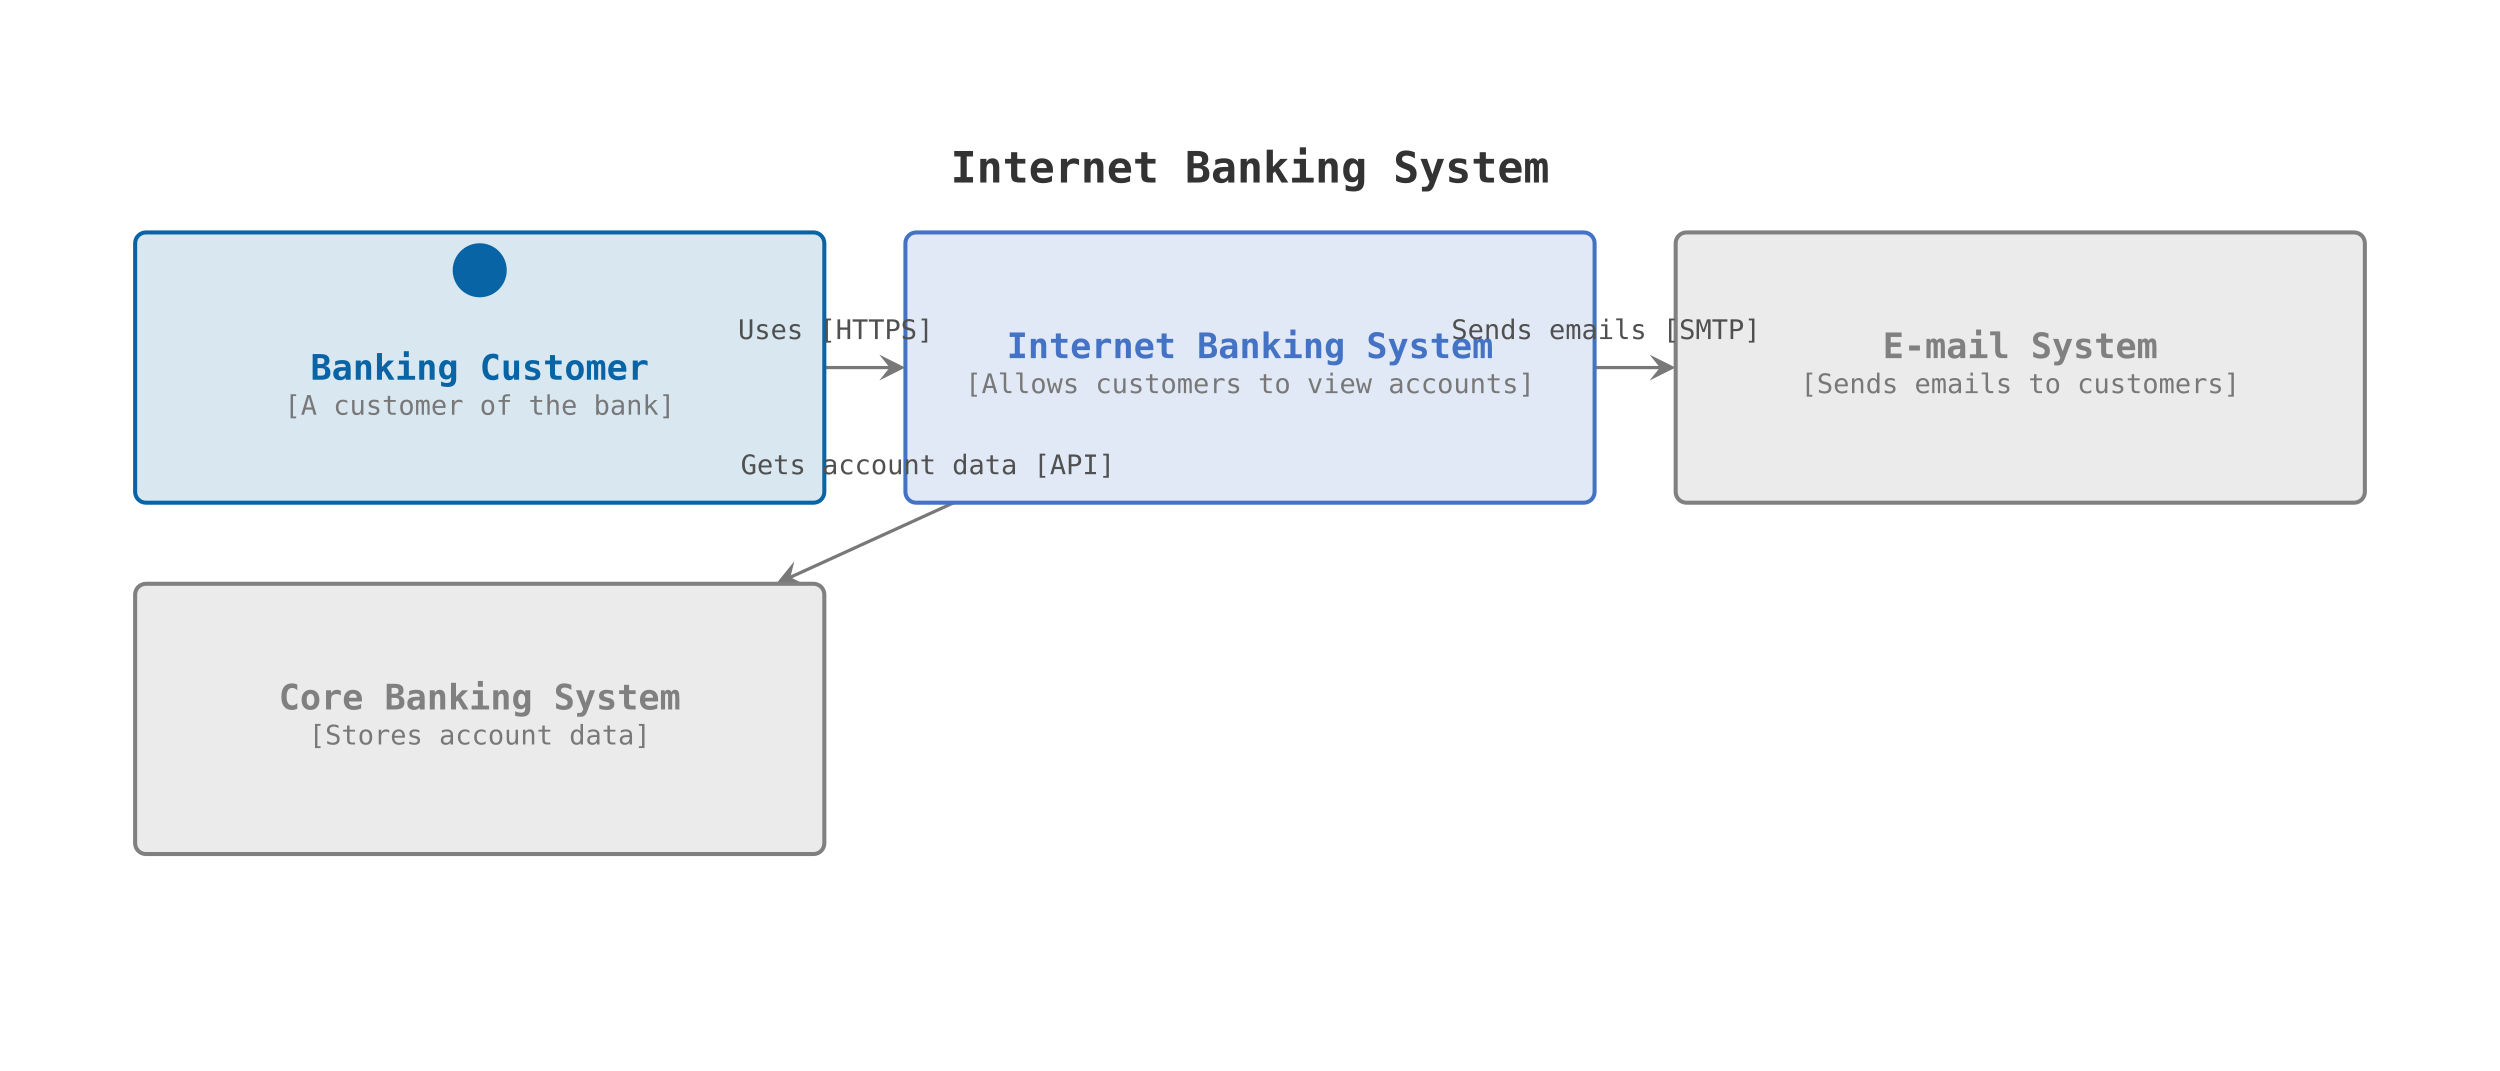
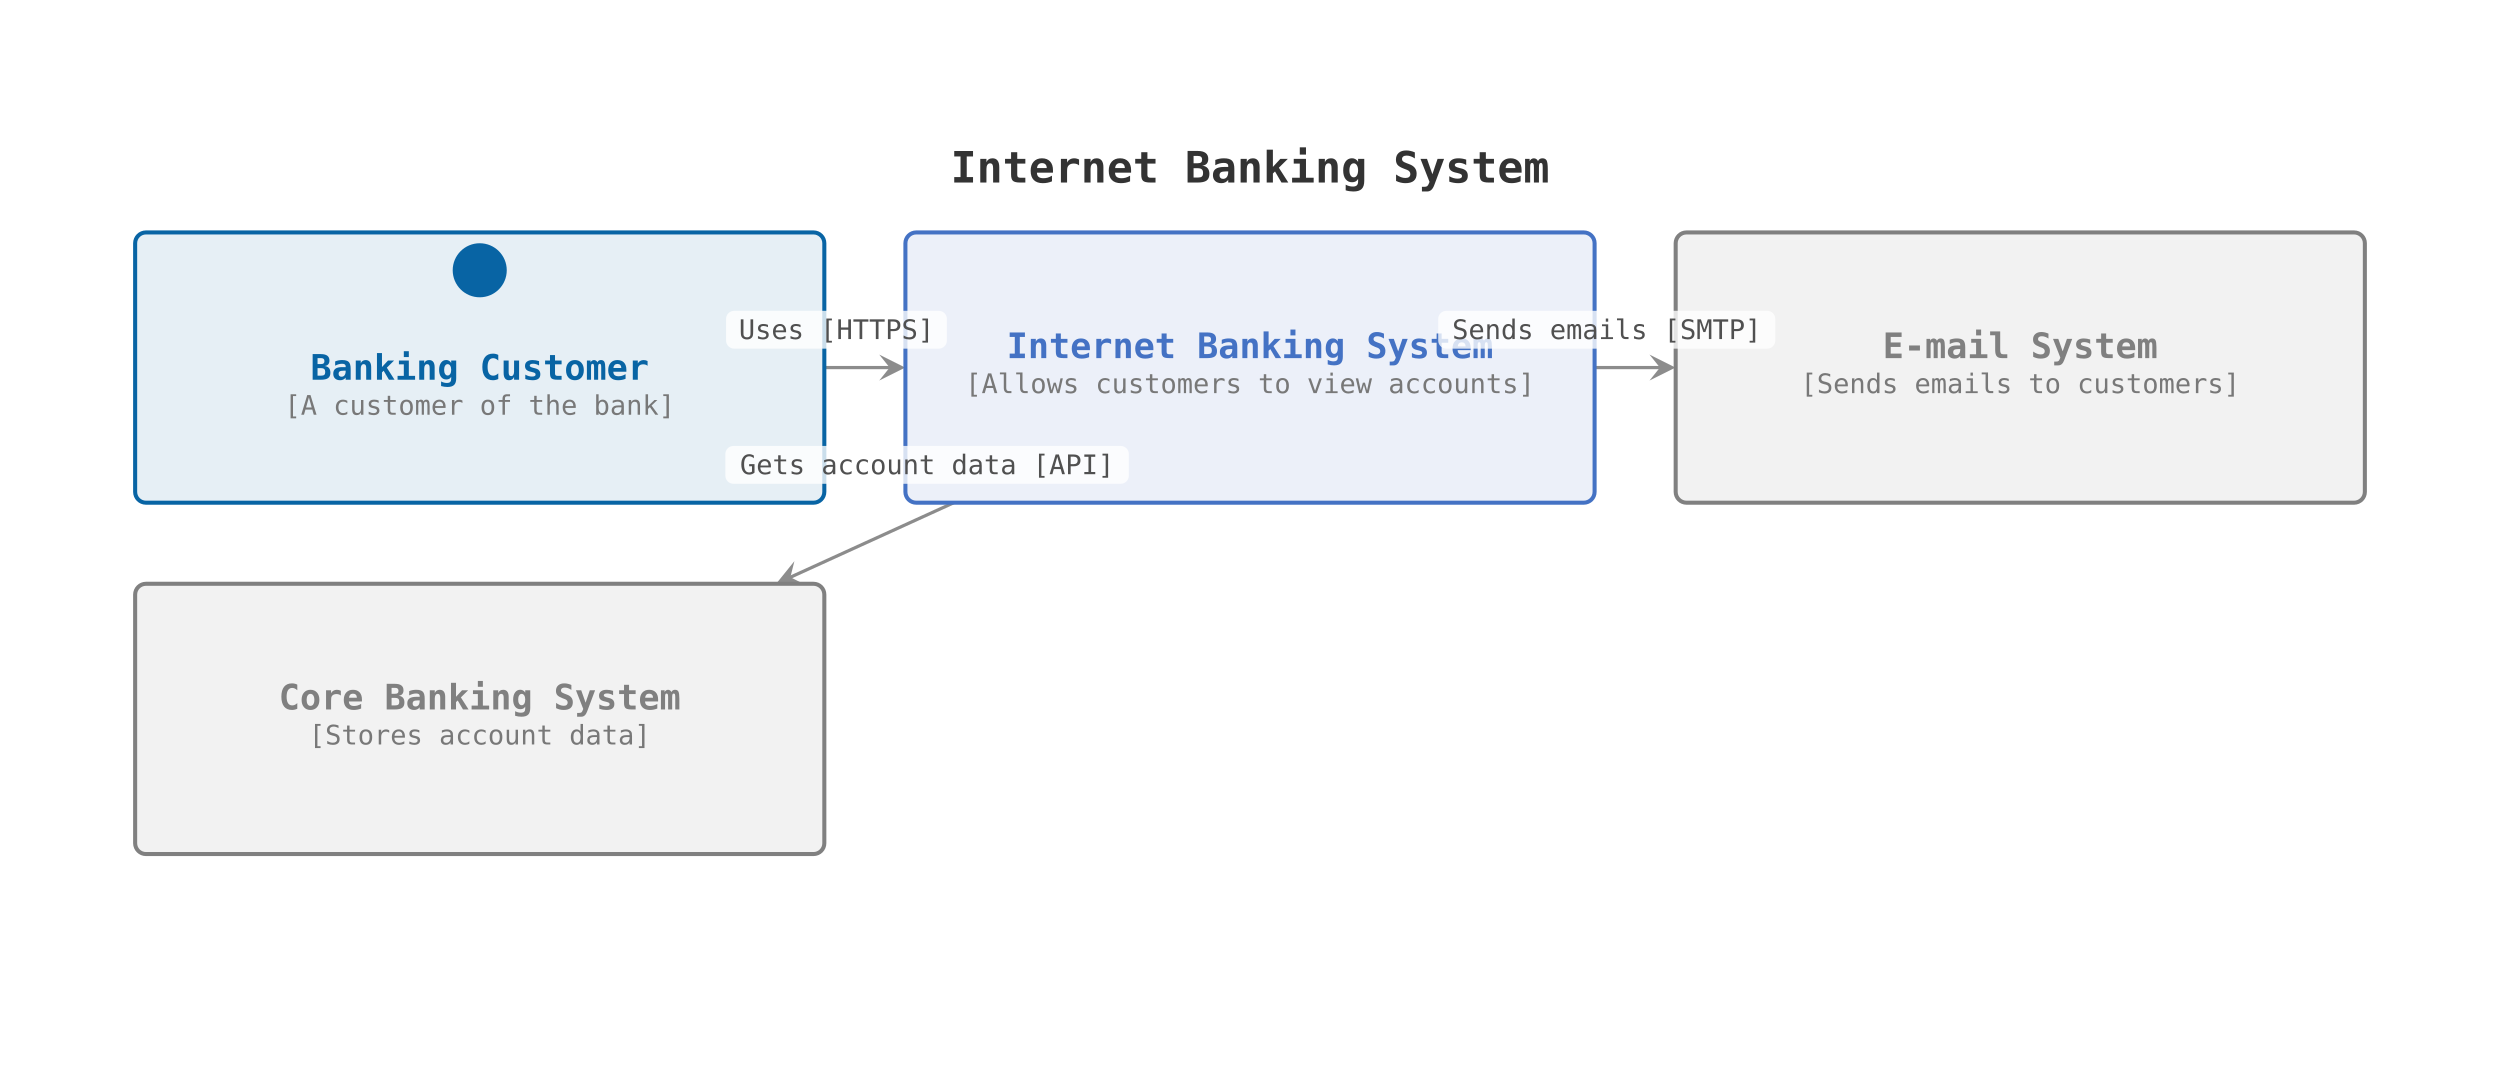
<svg xmlns="http://www.w3.org/2000/svg" viewBox="0 0 925 396" width="925" height="396">
  <defs>
-     <marker id="arrow-point-787878" viewBox="0 0 10 10" refX="8" refY="5" markerWidth="8" markerHeight="8" orient="auto-start-reverse">
-       <path d="M10 5 L0 10 L4 5 L0 0 Z" fill="#787878" />
+     <marker id="arrow-point-8c8c8c" viewBox="0 0 10 10" refX="8" refY="5" markerWidth="8" markerHeight="8" orient="auto-start-reverse">
+       <path d="M10 5 L0 10 L4 5 L0 0 Z" fill="#8c8c8c" />
    </marker>
  </defs>
  <g transform="translate(20, 20)">
    <text x="442.5" y="42" text-anchor="middle" dominant-baseline="central" font-size="16px" font-family="'Intel One Mono', 'SF Mono', 'Cascadia Code', 'JetBrains Mono', 'Fira Code', 'Consolas', 'Menlo', monospace" fill="#333333" font-weight="bold">Internet Banking System</text>
-     <path d="M285 116 L313 116" fill="none" stroke="#787878" stroke-width="1.2" marker-end="url(#arrow-point-787878)" />
-     <path d="M570 116 L598 116" fill="none" stroke="#787878" stroke-width="1.2" marker-end="url(#arrow-point-787878)" />
-     <path d="M332.88 166 L268.94 195.17" fill="none" stroke="#787878" stroke-width="1.2" marker-end="url(#arrow-point-787878)" />
-     <rect x="30" y="66" width="255" height="100" rx="4" ry="4" fill="#d9e7f1" stroke="#0864a4" stroke-width="1.5" />
+     <path d="M285 116 L313 116" fill="none" stroke="#8c8c8c" stroke-width="1.2" marker-end="url(#arrow-point-8c8c8c)" />
+     <path d="M570 116 L598 116" fill="none" stroke="#8c8c8c" stroke-width="1.2" marker-end="url(#arrow-point-8c8c8c)" />
+     <path d="M332.88 166 L268.94 195.17" fill="none" stroke="#8c8c8c" stroke-width="1.2" marker-end="url(#arrow-point-8c8c8c)" />
+     <rect x="30" y="66" width="255" height="100" rx="4" ry="4" fill="#e6eff5" stroke="#0864a4" stroke-width="1.5" />
    <circle cx="157.5" cy="80" r="10" fill="#0864a4" />
    <text x="157.5" y="116" text-anchor="middle" dominant-baseline="central" font-size="13px" font-family="'Intel One Mono', 'SF Mono', 'Cascadia Code', 'JetBrains Mono', 'Fira Code', 'Consolas', 'Menlo', monospace" fill="#0864a4" font-weight="bold">Banking Customer</text>
    <text x="157.5" y="130" text-anchor="middle" dominant-baseline="central" font-size="10px" font-family="'Intel One Mono', 'SF Mono', 'Cascadia Code', 'JetBrains Mono', 'Fira Code', 'Consolas', 'Menlo', monospace" fill="#787878">[A customer of the bank]</text>
-     <rect x="315" y="66" width="255" height="100" rx="4" ry="4" fill="#e2e9f6" stroke="#4472c4" stroke-width="1.5" />
+     <rect x="315" y="66" width="255" height="100" rx="4" ry="4" fill="#ecf0f9" stroke="#4472c4" stroke-width="1.5" />
    <text x="442.5" y="108" text-anchor="middle" dominant-baseline="central" font-size="13px" font-family="'Intel One Mono', 'SF Mono', 'Cascadia Code', 'JetBrains Mono', 'Fira Code', 'Consolas', 'Menlo', monospace" fill="#4472c4" font-weight="bold">Internet Banking System</text>
    <text x="442.5" y="122" text-anchor="middle" dominant-baseline="central" font-size="10px" font-family="'Intel One Mono', 'SF Mono', 'Cascadia Code', 'JetBrains Mono', 'Fira Code', 'Consolas', 'Menlo', monospace" fill="#787878">[Allows customers to view accounts]</text>
-     <rect x="600" y="66" width="255" height="100" rx="4" ry="4" fill="#ebebeb" stroke="#808080" stroke-width="1.5" />
+     <rect x="600" y="66" width="255" height="100" rx="4" ry="4" fill="#f2f2f2" stroke="#808080" stroke-width="1.5" />
    <text x="727.5" y="108" text-anchor="middle" dominant-baseline="central" font-size="13px" font-family="'Intel One Mono', 'SF Mono', 'Cascadia Code', 'JetBrains Mono', 'Fira Code', 'Consolas', 'Menlo', monospace" fill="#808080" font-weight="bold">E-mail System</text>
    <text x="727.5" y="122" text-anchor="middle" dominant-baseline="central" font-size="10px" font-family="'Intel One Mono', 'SF Mono', 'Cascadia Code', 'JetBrains Mono', 'Fira Code', 'Consolas', 'Menlo', monospace" fill="#787878">[Sends emails to customers]</text>
-     <rect x="30" y="196" width="255" height="100" rx="4" ry="4" fill="#ebebeb" stroke="#808080" stroke-width="1.5" />
+     <rect x="30" y="196" width="255" height="100" rx="4" ry="4" fill="#f2f2f2" stroke="#808080" stroke-width="1.5" />
    <text x="157.5" y="238" text-anchor="middle" dominant-baseline="central" font-size="13px" font-family="'Intel One Mono', 'SF Mono', 'Cascadia Code', 'JetBrains Mono', 'Fira Code', 'Consolas', 'Menlo', monospace" fill="#808080" font-weight="bold">Core Banking System</text>
    <text x="157.5" y="252" text-anchor="middle" dominant-baseline="central" font-size="10px" font-family="'Intel One Mono', 'SF Mono', 'Cascadia Code', 'JetBrains Mono', 'Fira Code', 'Consolas', 'Menlo', monospace" fill="#787878">[Stores account data]</text>
-     <text x="289.2" y="102" text-anchor="middle" dominant-baseline="central" font-size="10px" font-family="'Intel One Mono', 'SF Mono', 'Cascadia Code', 'JetBrains Mono', 'Fira Code', 'Consolas', 'Menlo', monospace" fill="#505050">Uses [HTTPS]</text>
-     <text x="574.2" y="102" text-anchor="middle" dominant-baseline="central" font-size="10px" font-family="'Intel One Mono', 'SF Mono', 'Cascadia Code', 'JetBrains Mono', 'Fira Code', 'Consolas', 'Menlo', monospace" fill="#505050">Sends emails [SMTP]</text>
-     <text x="323.29" y="152" text-anchor="middle" dominant-baseline="central" font-size="10px" font-family="'Intel One Mono', 'SF Mono', 'Cascadia Code', 'JetBrains Mono', 'Fira Code', 'Consolas', 'Menlo', monospace" fill="#505050">Gets account data [API]</text>
+     <rect x="248.64" y="95" width="81.71" height="14" rx="3" ry="3" fill="#ffffffc8" />
+     <text x="289.5" y="102" text-anchor="middle" dominant-baseline="central" font-size="10px" font-family="'Intel One Mono', 'SF Mono', 'Cascadia Code', 'JetBrains Mono', 'Fira Code', 'Consolas', 'Menlo', monospace" fill="#505050">Uses [HTTPS]</text>
+     <rect x="512.14" y="95" width="124.71" height="14" rx="3" ry="3" fill="#ffffffc8" />
+     <text x="574.5" y="102" text-anchor="middle" dominant-baseline="central" font-size="10px" font-family="'Intel One Mono', 'SF Mono', 'Cascadia Code', 'JetBrains Mono', 'Fira Code', 'Consolas', 'Menlo', monospace" fill="#505050">Sends emails [SMTP]</text>
+     <rect x="248.38" y="145" width="149.29" height="14" rx="3" ry="3" fill="#ffffffc8" />
+     <text x="323.02" y="152" text-anchor="middle" dominant-baseline="central" font-size="10px" font-family="'Intel One Mono', 'SF Mono', 'Cascadia Code', 'JetBrains Mono', 'Fira Code', 'Consolas', 'Menlo', monospace" fill="#505050">Gets account data [API]</text>
  </g>
</svg>
